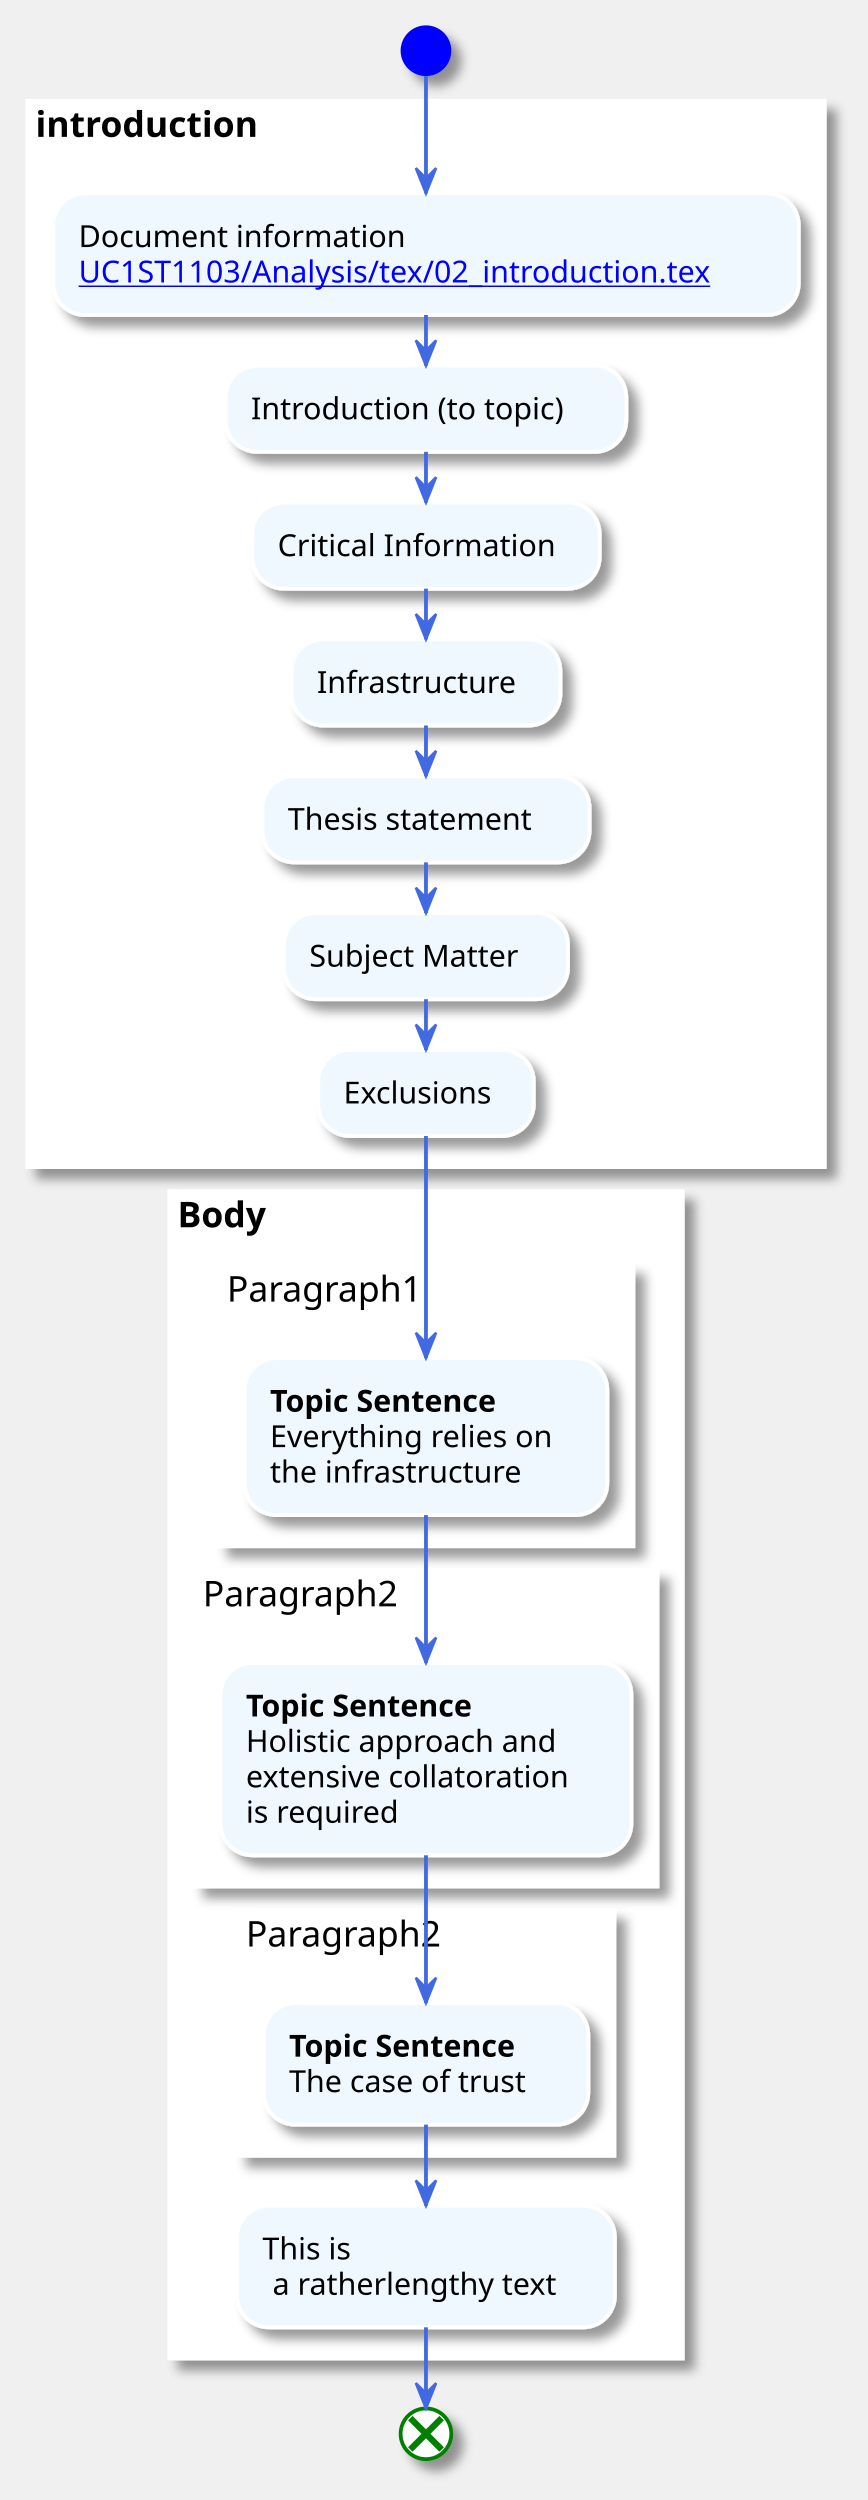
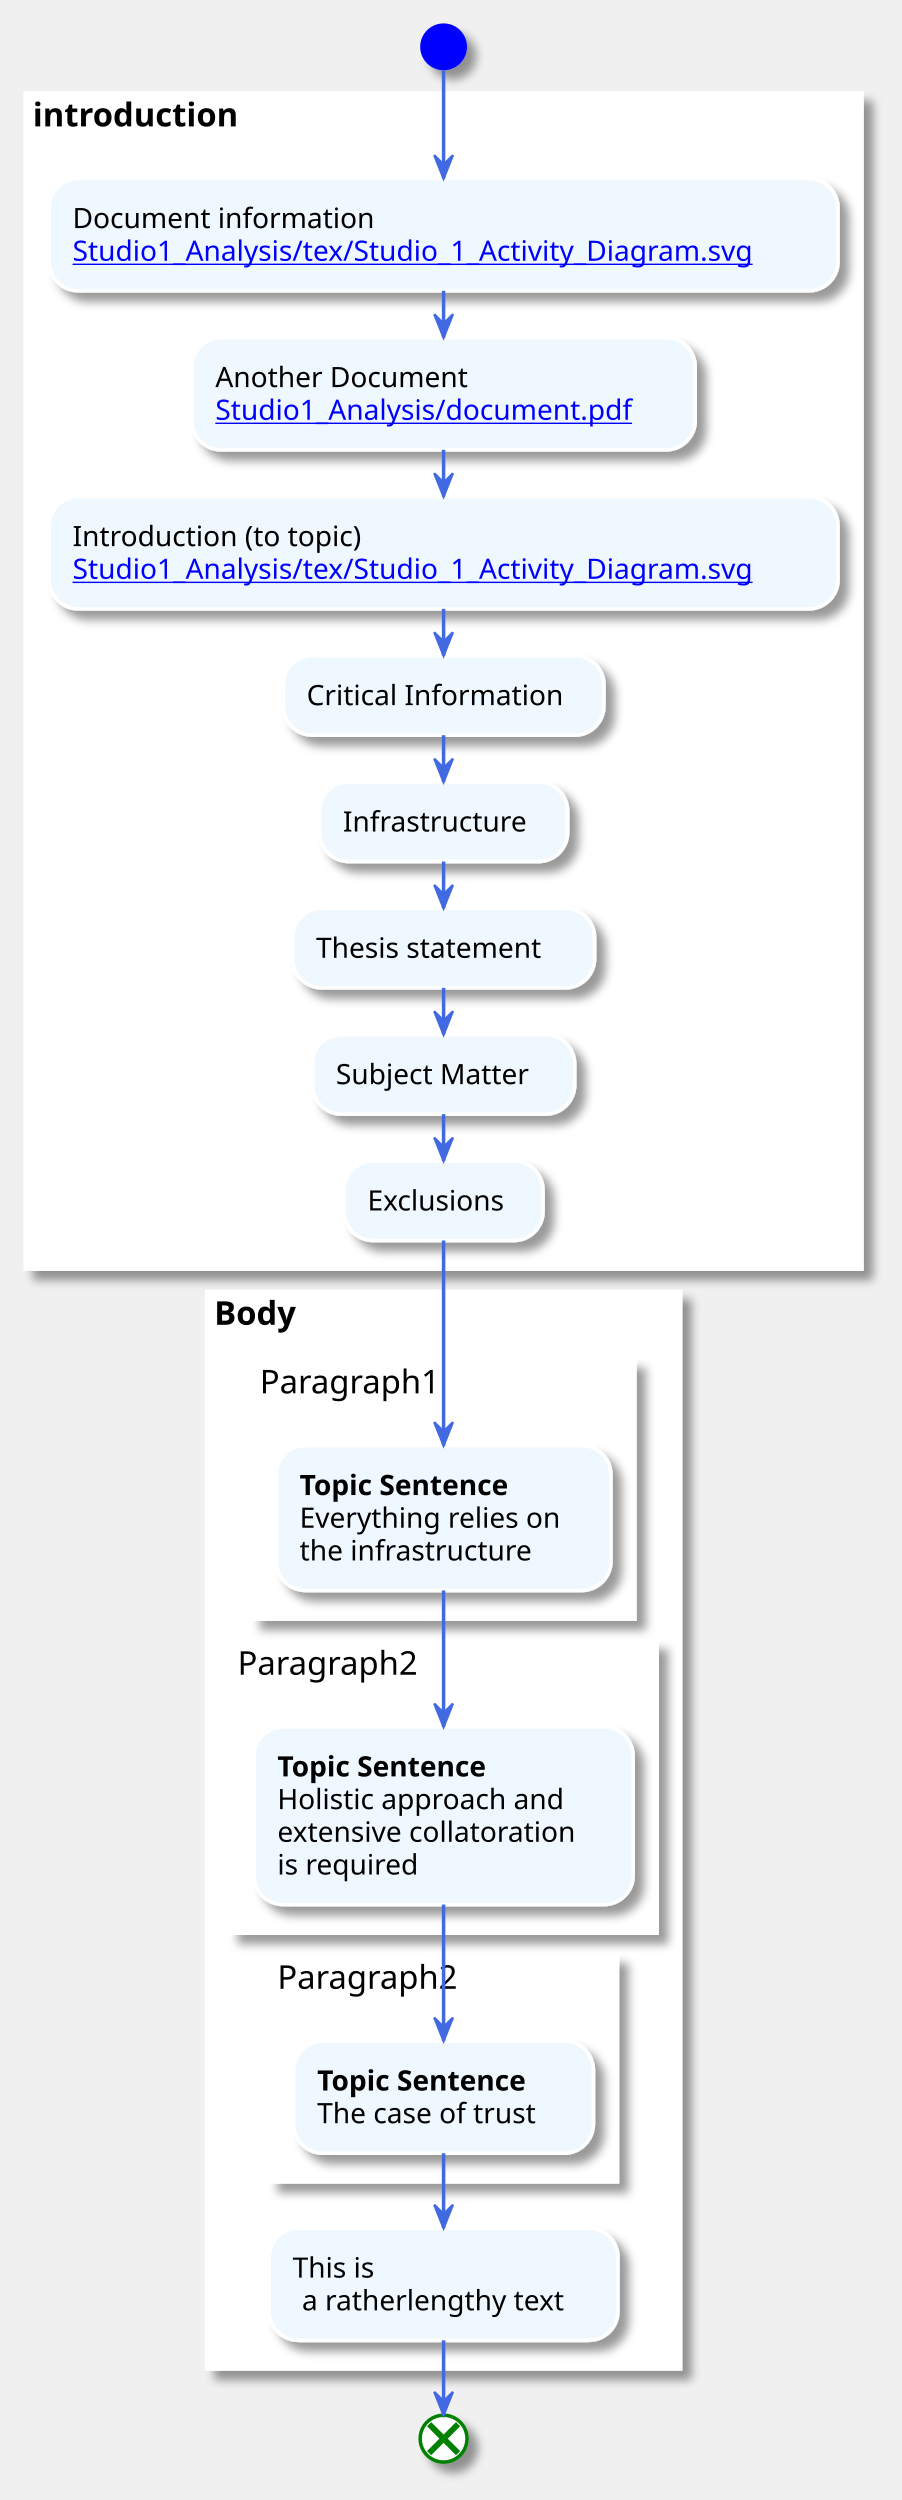
- <svg xmlns="http://www.w3.org/2000/svg" xmlns:xlink="http://www.w3.org/1999/xlink" contentScriptType="application/ecmascript" contentStyleType="text/css" height="986px" preserveAspectRatio="none" style="width:342px;height:986px;" version="1.1" viewBox="0 0 342 986" width="342px" zoomAndPan="magnify">
+ <svg xmlns="http://www.w3.org/2000/svg" xmlns:xlink="http://www.w3.org/1999/xlink" contentScriptType="application/ecmascript" contentStyleType="text/css" height="1068px" preserveAspectRatio="none" style="width:385px;height:1068px;" version="1.1" viewBox="0 0 385 1068" width="385px" zoomAndPan="magnify">
  <defs>
-     <filter height="300%" id="f1gajxi4lj4a0a" width="300%" x="-1" y="-1">
+     <filter height="300%" id="f1ruqzce7bqid" width="300%" x="-1" y="-1">
      <feGaussianBlur result="blurOut" stdDeviation="2.0" />
      <feColorMatrix in="blurOut" result="blurOut2" type="matrix" values="0 0 0 0 0 0 0 0 0 0 0 0 0 0 0 0 0 0 .4 0" />
      <feOffset dx="4.0" dy="4.0" in="blurOut2" result="blurOut3" />
      <feBlend in="SourceGraphic" in2="blurOut3" mode="normal" />
    </filter>
  </defs>
  <g>
-     <ellipse cx="168" cy="20" fill="#0000FF" filter="url(#f1gajxi4lj4a0a)" rx="10" ry="10" style="stroke:none;stroke-width:1.0;" />
-     <rect fill="#FFFFFF" filter="url(#f1gajxi4lj4a0a)" height="420.047" style="stroke:#FFFFFF;stroke-width:2.0;" width="314" x="11" y="40" />
+     <ellipse cx="189.5" cy="20" fill="#0000FF" filter="url(#f1ruqzce7bqid)" rx="10" ry="10" style="stroke:none;stroke-width:1.0;" />
+     <rect fill="#FFFFFF" filter="url(#f1ruqzce7bqid)" height="501.953" style="stroke:#FFFFFF;stroke-width:2.0;" width="357" x="11" y="40" />
    <path d="M117,40 L117,49.297 L107,59.297 L11,59.297 " fill="none" style="stroke:#FFFFFF;stroke-width:2.0;" />
    <text fill="#000000" font-family="sans-serif" font-size="14" font-weight="bold" lengthAdjust="spacing" textLength="96" x="14" y="53.995">introduction</text>
-     <rect fill="#F0F8FF" filter="url(#f1gajxi4lj4a0a)" height="47.938" rx="12.5" ry="12.5" style="stroke:#FFFFFF;stroke-width:1.5;" width="294" x="21" y="76.297" />
+     <rect fill="#F0F8FF" filter="url(#f1ruqzce7bqid)" height="47.938" rx="12.5" ry="12.5" style="stroke:#FFFFFF;stroke-width:1.5;" width="337" x="21" y="76.297" />
    <text fill="#000000" font-family="sans-serif" font-size="12" lengthAdjust="spacing" textLength="139" x="31" y="97.436">Document information</text>
-     <a href="UC1ST1103/Analysis/tex/02_introduction.tex" target="_top" title="UC1ST1103/Analysis/tex/02_introduction.tex" xlink:actuate="onRequest" xlink:href="UC1ST1103/Analysis/tex/02_introduction.tex" xlink:show="new" xlink:title="UC1ST1103/Analysis/tex/02_introduction.tex" xlink:type="simple">
-       <text fill="#0000FF" font-family="sans-serif" font-size="12" lengthAdjust="spacing" text-decoration="underline" textLength="274" x="31" y="111.404">UC1ST1103/Analysis/tex/02_introduction.tex</text>
+     <a href="Studio1_Analysis/tex/Studio_1_Activity_Diagram.svg" target="_top" title="Studio1_Analysis/tex/Studio_1_Activity_Diagram.svg" xlink:actuate="onRequest" xlink:href="Studio1_Analysis/tex/Studio_1_Activity_Diagram.svg" xlink:show="new" xlink:title="Studio1_Analysis/tex/Studio_1_Activity_Diagram.svg" xlink:type="simple">
+       <text fill="#0000FF" font-family="sans-serif" font-size="12" lengthAdjust="spacing" text-decoration="underline" textLength="317" x="31" y="111.404">Studio1_Analysis/tex/Studio_1_Activity_Diagram.svg</text>
    </a>
-     <rect fill="#F0F8FF" filter="url(#f1gajxi4lj4a0a)" height="33.969" rx="12.5" ry="12.5" style="stroke:#FFFFFF;stroke-width:1.5;" width="158" x="89" y="144.234" />
-     <text fill="#000000" font-family="sans-serif" font-size="12" lengthAdjust="spacing" textLength="138" x="99" y="165.373">Introduction (to topic)</text>
-     <rect fill="#F0F8FF" filter="url(#f1gajxi4lj4a0a)" height="33.969" rx="12.5" ry="12.5" style="stroke:#FFFFFF;stroke-width:1.5;" width="137" x="99.5" y="198.203" />
-     <text fill="#000000" font-family="sans-serif" font-size="12" lengthAdjust="spacing" textLength="117" x="109.5" y="219.342">Critical Information</text>
-     <rect fill="#F0F8FF" filter="url(#f1gajxi4lj4a0a)" height="33.969" rx="12.5" ry="12.5" style="stroke:#FFFFFF;stroke-width:1.5;" width="106" x="115" y="252.172" />
-     <text fill="#000000" font-family="sans-serif" font-size="12" lengthAdjust="spacing" textLength="86" x="125" y="273.31">Infrastructure</text>
-     <rect fill="#F0F8FF" filter="url(#f1gajxi4lj4a0a)" height="33.969" rx="12.5" ry="12.5" style="stroke:#FFFFFF;stroke-width:1.5;" width="129" x="103.5" y="306.141" />
-     <text fill="#000000" font-family="sans-serif" font-size="12" lengthAdjust="spacing" textLength="109" x="113.5" y="327.279">Thesis statement</text>
-     <rect fill="#F0F8FF" filter="url(#f1gajxi4lj4a0a)" height="33.969" rx="12.5" ry="12.5" style="stroke:#FFFFFF;stroke-width:1.5;" width="112" x="112" y="360.109" />
-     <text fill="#000000" font-family="sans-serif" font-size="12" lengthAdjust="spacing" textLength="92" x="122" y="381.248">Subject Matter</text>
-     <rect fill="#F0F8FF" filter="url(#f1gajxi4lj4a0a)" height="33.969" rx="12.5" ry="12.5" style="stroke:#FFFFFF;stroke-width:1.5;" width="85" x="125.5" y="414.078" />
-     <text fill="#000000" font-family="sans-serif" font-size="12" lengthAdjust="spacing" textLength="65" x="135.5" y="435.217">Exclusions</text>
-     <rect fill="#FFFFFF" filter="url(#f1gajxi4lj4a0a)" height="459.844" style="stroke:#FFFFFF;stroke-width:2.0;" width="202" x="67" y="470.047" />
-     <path d="M116,470.047 L116,479.344 L106,489.344 L67,489.344 " fill="none" style="stroke:#FFFFFF;stroke-width:2.0;" />
-     <text fill="#000000" font-family="sans-serif" font-size="14" font-weight="bold" lengthAdjust="spacing" textLength="39" x="70" y="484.042">Body</text>
-     <rect fill="#FFFFFF" filter="url(#f1gajxi4lj4a0a)" height="110.203" style="stroke:#FFFFFF;stroke-width:2.0;" width="163" x="86.5" y="499.344" />
-     <path d="M175.5,499.344 L175.5,508.641 L165.5,518.641 L86.5,518.641 " fill="none" style="stroke:#FFFFFF;stroke-width:2.0;" />
-     <text fill="#000000" font-family="sans-serif" font-size="14" lengthAdjust="spacing" textLength="79" x="89.5" y="513.339">Paragraph1</text>
-     <rect fill="#F0F8FF" filter="url(#f1gajxi4lj4a0a)" height="61.906" rx="12.5" ry="12.5" style="stroke:#FFFFFF;stroke-width:1.5;" width="143" x="96.5" y="535.641" />
-     <text fill="#000000" font-family="sans-serif" font-size="12" font-weight="bold" lengthAdjust="spacing" textLength="108" x="106.5" y="556.779">Topic Sentence</text>
-     <text fill="#000000" font-family="sans-serif" font-size="12" lengthAdjust="spacing" textLength="123" x="106.5" y="570.748">Everything relies on</text>
-     <text fill="#000000" font-family="sans-serif" font-size="12" lengthAdjust="spacing" textLength="111" x="106.5" y="584.717">the infrastructure</text>
-     <rect fill="#FFFFFF" filter="url(#f1gajxi4lj4a0a)" height="124.172" style="stroke:#FFFFFF;stroke-width:2.0;" width="182" x="77" y="619.547" />
-     <path d="M166,619.547 L166,628.844 L156,638.844 L77,638.844 " fill="none" style="stroke:#FFFFFF;stroke-width:2.0;" />
-     <text fill="#000000" font-family="sans-serif" font-size="14" lengthAdjust="spacing" textLength="79" x="80" y="633.542">Paragraph2</text>
-     <rect fill="#F0F8FF" filter="url(#f1gajxi4lj4a0a)" height="75.875" rx="12.5" ry="12.5" style="stroke:#FFFFFF;stroke-width:1.5;" width="162" x="87" y="655.844" />
-     <text fill="#000000" font-family="sans-serif" font-size="12" font-weight="bold" lengthAdjust="spacing" textLength="108" x="97" y="676.982">Topic Sentence</text>
-     <text fill="#000000" font-family="sans-serif" font-size="12" lengthAdjust="spacing" textLength="137" x="97" y="690.951">Holistic approach and</text>
-     <text fill="#000000" font-family="sans-serif" font-size="12" lengthAdjust="spacing" textLength="142" x="97" y="704.92">extensive collatoration</text>
-     <text fill="#000000" font-family="sans-serif" font-size="12" lengthAdjust="spacing" textLength="67" x="97" y="718.889">is required</text>
-     <rect fill="#FFFFFF" filter="url(#f1gajxi4lj4a0a)" height="96.234" style="stroke:#FFFFFF;stroke-width:2.0;" width="148" x="94" y="753.719" />
-     <path d="M183,753.719 L183,763.016 L173,773.016 L94,773.016 " fill="none" style="stroke:#FFFFFF;stroke-width:2.0;" />
-     <text fill="#000000" font-family="sans-serif" font-size="14" lengthAdjust="spacing" textLength="79" x="97" y="767.714">Paragraph2</text>
-     <rect fill="#F0F8FF" filter="url(#f1gajxi4lj4a0a)" height="47.938" rx="12.5" ry="12.5" style="stroke:#FFFFFF;stroke-width:1.5;" width="128" x="104" y="790.016" />
-     <text fill="#000000" font-family="sans-serif" font-size="12" font-weight="bold" lengthAdjust="spacing" textLength="108" x="114" y="811.154">Topic Sentence</text>
-     <text fill="#000000" font-family="sans-serif" font-size="12" lengthAdjust="spacing" textLength="107" x="114" y="825.123">The case of trust</text>
-     <rect fill="#F0F8FF" filter="url(#f1gajxi4lj4a0a)" height="47.938" rx="12.5" ry="12.5" style="stroke:#FFFFFF;stroke-width:1.5;" width="149" x="93.5" y="869.953" />
-     <text fill="#000000" font-family="sans-serif" font-size="12" lengthAdjust="spacing" textLength="39" x="103.5" y="891.092">This is</text>
-     <text fill="#000000" font-family="sans-serif" font-size="12" lengthAdjust="spacing" textLength="125" x="107.5" y="905.061">a ratherlengthy text</text>
-     <ellipse cx="168" cy="959.891" fill="#FFFFFF" filter="url(#f1gajxi4lj4a0a)" rx="10" ry="10" style="stroke:#008000;stroke-width:1.5;" />
-     <line style="stroke:#008000;stroke-width:2.5;" x1="161.813" x2="174.187" y1="953.703" y2="966.078" />
-     <line style="stroke:#008000;stroke-width:2.5;" x1="174.187" x2="161.813" y1="953.703" y2="966.078" />
-     <line style="stroke:#4169E1;stroke-width:1.5;" x1="168" x2="168" y1="124.234" y2="144.234" />
-     <polygon fill="#4169E1" points="164,134.234,168,144.234,172,134.234,168,138.234" style="stroke:#4169E1;stroke-width:1.0;" />
-     <line style="stroke:#4169E1;stroke-width:1.5;" x1="168" x2="168" y1="178.203" y2="198.203" />
-     <polygon fill="#4169E1" points="164,188.203,168,198.203,172,188.203,168,192.203" style="stroke:#4169E1;stroke-width:1.0;" />
-     <line style="stroke:#4169E1;stroke-width:1.5;" x1="168" x2="168" y1="232.172" y2="252.172" />
-     <polygon fill="#4169E1" points="164,242.172,168,252.172,172,242.172,168,246.172" style="stroke:#4169E1;stroke-width:1.0;" />
-     <line style="stroke:#4169E1;stroke-width:1.5;" x1="168" x2="168" y1="286.141" y2="306.141" />
-     <polygon fill="#4169E1" points="164,296.141,168,306.141,172,296.141,168,300.141" style="stroke:#4169E1;stroke-width:1.0;" />
-     <line style="stroke:#4169E1;stroke-width:1.5;" x1="168" x2="168" y1="340.109" y2="360.109" />
-     <polygon fill="#4169E1" points="164,350.109,168,360.109,172,350.109,168,354.109" style="stroke:#4169E1;stroke-width:1.0;" />
-     <line style="stroke:#4169E1;stroke-width:1.5;" x1="168" x2="168" y1="394.078" y2="414.078" />
-     <polygon fill="#4169E1" points="164,404.078,168,414.078,172,404.078,168,408.078" style="stroke:#4169E1;stroke-width:1.0;" />
-     <line style="stroke:#4169E1;stroke-width:1.5;" x1="168" x2="168" y1="30" y2="76.297" />
-     <polygon fill="#4169E1" points="164,66.297,168,76.297,172,66.297,168,70.297" style="stroke:#4169E1;stroke-width:1.0;" />
-     <line style="stroke:#4169E1;stroke-width:1.5;" x1="168" x2="168" y1="597.547" y2="655.844" />
-     <polygon fill="#4169E1" points="164,645.844,168,655.844,172,645.844,168,649.844" style="stroke:#4169E1;stroke-width:1.0;" />
-     <line style="stroke:#4169E1;stroke-width:1.5;" x1="168" x2="168" y1="731.719" y2="790.016" />
-     <polygon fill="#4169E1" points="164,780.016,168,790.016,172,780.016,168,784.016" style="stroke:#4169E1;stroke-width:1.0;" />
-     <line style="stroke:#4169E1;stroke-width:1.5;" x1="168" x2="168" y1="837.953" y2="869.953" />
-     <polygon fill="#4169E1" points="164,859.953,168,869.953,172,859.953,168,863.953" style="stroke:#4169E1;stroke-width:1.0;" />
-     <line style="stroke:#4169E1;stroke-width:1.5;" x1="168" x2="168" y1="448.047" y2="535.641" />
-     <polygon fill="#4169E1" points="164,525.641,168,535.641,172,525.641,168,529.641" style="stroke:#4169E1;stroke-width:1.0;" />
-     <line style="stroke:#4169E1;stroke-width:1.5;" x1="168" x2="168" y1="917.891" y2="949.891" />
-     <polygon fill="#4169E1" points="164,939.891,168,949.891,172,939.891,168,943.891" style="stroke:#4169E1;stroke-width:1.0;" />
+     <rect fill="#F0F8FF" filter="url(#f1ruqzce7bqid)" height="47.938" rx="12.5" ry="12.5" style="stroke:#FFFFFF;stroke-width:1.5;" width="215" x="82" y="144.234" />
+     <text fill="#000000" font-family="sans-serif" font-size="12" lengthAdjust="spacing" textLength="118" x="92" y="165.373">Another Document</text>
+     <a href="Studio1_Analysis/document.pdf" target="_top" title="Studio1_Analysis/document.pdf" xlink:actuate="onRequest" xlink:href="Studio1_Analysis/document.pdf" xlink:show="new" xlink:title="Studio1_Analysis/document.pdf" xlink:type="simple">
+       <text fill="#0000FF" font-family="sans-serif" font-size="12" lengthAdjust="spacing" text-decoration="underline" textLength="195" x="92" y="179.342">Studio1_Analysis/document.pdf</text>
+     </a>
+     <rect fill="#F0F8FF" filter="url(#f1ruqzce7bqid)" height="47.938" rx="12.5" ry="12.5" style="stroke:#FFFFFF;stroke-width:1.5;" width="337" x="21" y="212.172" />
+     <text fill="#000000" font-family="sans-serif" font-size="12" lengthAdjust="spacing" textLength="138" x="31" y="233.31">Introduction (to topic)</text>
+     <a href="Studio1_Analysis/tex/Studio_1_Activity_Diagram.svg" target="_top" title="Studio1_Analysis/tex/Studio_1_Activity_Diagram.svg" xlink:actuate="onRequest" xlink:href="Studio1_Analysis/tex/Studio_1_Activity_Diagram.svg" xlink:show="new" xlink:title="Studio1_Analysis/tex/Studio_1_Activity_Diagram.svg" xlink:type="simple">
+       <text fill="#0000FF" font-family="sans-serif" font-size="12" lengthAdjust="spacing" text-decoration="underline" textLength="317" x="31" y="247.279">Studio1_Analysis/tex/Studio_1_Activity_Diagram.svg</text>
+     </a>
+     <rect fill="#F0F8FF" filter="url(#f1ruqzce7bqid)" height="33.969" rx="12.5" ry="12.5" style="stroke:#FFFFFF;stroke-width:1.5;" width="137" x="121" y="280.109" />
+     <text fill="#000000" font-family="sans-serif" font-size="12" lengthAdjust="spacing" textLength="117" x="131" y="301.248">Critical Information</text>
+     <rect fill="#F0F8FF" filter="url(#f1ruqzce7bqid)" height="33.969" rx="12.5" ry="12.5" style="stroke:#FFFFFF;stroke-width:1.5;" width="106" x="136.5" y="334.078" />
+     <text fill="#000000" font-family="sans-serif" font-size="12" lengthAdjust="spacing" textLength="86" x="146.5" y="355.217">Infrastructure</text>
+     <rect fill="#F0F8FF" filter="url(#f1ruqzce7bqid)" height="33.969" rx="12.5" ry="12.5" style="stroke:#FFFFFF;stroke-width:1.5;" width="129" x="125" y="388.047" />
+     <text fill="#000000" font-family="sans-serif" font-size="12" lengthAdjust="spacing" textLength="109" x="135" y="409.185">Thesis statement</text>
+     <rect fill="#F0F8FF" filter="url(#f1ruqzce7bqid)" height="33.969" rx="12.5" ry="12.5" style="stroke:#FFFFFF;stroke-width:1.5;" width="112" x="133.5" y="442.016" />
+     <text fill="#000000" font-family="sans-serif" font-size="12" lengthAdjust="spacing" textLength="92" x="143.5" y="463.154">Subject Matter</text>
+     <rect fill="#F0F8FF" filter="url(#f1ruqzce7bqid)" height="33.969" rx="12.5" ry="12.5" style="stroke:#FFFFFF;stroke-width:1.5;" width="85" x="147" y="495.984" />
+     <text fill="#000000" font-family="sans-serif" font-size="12" lengthAdjust="spacing" textLength="65" x="157" y="517.123">Exclusions</text>
+     <rect fill="#FFFFFF" filter="url(#f1ruqzce7bqid)" height="459.844" style="stroke:#FFFFFF;stroke-width:2.0;" width="202" x="88.5" y="551.953" />
+     <path d="M137.5,551.953 L137.5,561.25 L127.5,571.25 L88.5,571.25 " fill="none" style="stroke:#FFFFFF;stroke-width:2.0;" />
+     <text fill="#000000" font-family="sans-serif" font-size="14" font-weight="bold" lengthAdjust="spacing" textLength="39" x="91.5" y="565.948">Body</text>
+     <rect fill="#FFFFFF" filter="url(#f1ruqzce7bqid)" height="110.203" style="stroke:#FFFFFF;stroke-width:2.0;" width="163" x="108" y="581.25" />
+     <path d="M197,581.25 L197,590.547 L187,600.547 L108,600.547 " fill="none" style="stroke:#FFFFFF;stroke-width:2.0;" />
+     <text fill="#000000" font-family="sans-serif" font-size="14" lengthAdjust="spacing" textLength="79" x="111" y="595.245">Paragraph1</text>
+     <rect fill="#F0F8FF" filter="url(#f1ruqzce7bqid)" height="61.906" rx="12.5" ry="12.5" style="stroke:#FFFFFF;stroke-width:1.5;" width="143" x="118" y="617.547" />
+     <text fill="#000000" font-family="sans-serif" font-size="12" font-weight="bold" lengthAdjust="spacing" textLength="108" x="128" y="638.686">Topic Sentence</text>
+     <text fill="#000000" font-family="sans-serif" font-size="12" lengthAdjust="spacing" textLength="123" x="128" y="652.654">Everything relies on</text>
+     <text fill="#000000" font-family="sans-serif" font-size="12" lengthAdjust="spacing" textLength="111" x="128" y="666.623">the infrastructure</text>
+     <rect fill="#FFFFFF" filter="url(#f1ruqzce7bqid)" height="124.172" style="stroke:#FFFFFF;stroke-width:2.0;" width="182" x="98.5" y="701.453" />
+     <path d="M187.5,701.453 L187.5,710.75 L177.5,720.75 L98.5,720.75 " fill="none" style="stroke:#FFFFFF;stroke-width:2.0;" />
+     <text fill="#000000" font-family="sans-serif" font-size="14" lengthAdjust="spacing" textLength="79" x="101.5" y="715.448">Paragraph2</text>
+     <rect fill="#F0F8FF" filter="url(#f1ruqzce7bqid)" height="75.875" rx="12.5" ry="12.5" style="stroke:#FFFFFF;stroke-width:1.5;" width="162" x="108.5" y="737.75" />
+     <text fill="#000000" font-family="sans-serif" font-size="12" font-weight="bold" lengthAdjust="spacing" textLength="108" x="118.5" y="758.889">Topic Sentence</text>
+     <text fill="#000000" font-family="sans-serif" font-size="12" lengthAdjust="spacing" textLength="137" x="118.5" y="772.857">Holistic approach and</text>
+     <text fill="#000000" font-family="sans-serif" font-size="12" lengthAdjust="spacing" textLength="142" x="118.5" y="786.826">extensive collatoration</text>
+     <text fill="#000000" font-family="sans-serif" font-size="12" lengthAdjust="spacing" textLength="67" x="118.5" y="800.795">is required</text>
+     <rect fill="#FFFFFF" filter="url(#f1ruqzce7bqid)" height="96.234" style="stroke:#FFFFFF;stroke-width:2.0;" width="148" x="115.5" y="835.625" />
+     <path d="M204.5,835.625 L204.5,844.922 L194.5,854.922 L115.5,854.922 " fill="none" style="stroke:#FFFFFF;stroke-width:2.0;" />
+     <text fill="#000000" font-family="sans-serif" font-size="14" lengthAdjust="spacing" textLength="79" x="118.5" y="849.62">Paragraph2</text>
+     <rect fill="#F0F8FF" filter="url(#f1ruqzce7bqid)" height="47.938" rx="12.5" ry="12.5" style="stroke:#FFFFFF;stroke-width:1.5;" width="128" x="125.5" y="871.922" />
+     <text fill="#000000" font-family="sans-serif" font-size="12" font-weight="bold" lengthAdjust="spacing" textLength="108" x="135.5" y="893.061">Topic Sentence</text>
+     <text fill="#000000" font-family="sans-serif" font-size="12" lengthAdjust="spacing" textLength="107" x="135.5" y="907.029">The case of trust</text>
+     <rect fill="#F0F8FF" filter="url(#f1ruqzce7bqid)" height="47.938" rx="12.5" ry="12.5" style="stroke:#FFFFFF;stroke-width:1.5;" width="149" x="115" y="951.859" />
+     <text fill="#000000" font-family="sans-serif" font-size="12" lengthAdjust="spacing" textLength="39" x="125" y="972.998">This is</text>
+     <text fill="#000000" font-family="sans-serif" font-size="12" lengthAdjust="spacing" textLength="125" x="129" y="986.967">a ratherlengthy text</text>
+     <ellipse cx="189.5" cy="1041.797" fill="#FFFFFF" filter="url(#f1ruqzce7bqid)" rx="10" ry="10" style="stroke:#008000;stroke-width:1.5;" />
+     <line style="stroke:#008000;stroke-width:2.5;" x1="183.313" x2="195.687" y1="1035.61" y2="1047.984" />
+     <line style="stroke:#008000;stroke-width:2.5;" x1="195.687" x2="183.313" y1="1035.61" y2="1047.984" />
+     <line style="stroke:#4169E1;stroke-width:1.5;" x1="189.5" x2="189.5" y1="124.234" y2="144.234" />
+     <polygon fill="#4169E1" points="185.5,134.234,189.5,144.234,193.5,134.234,189.5,138.234" style="stroke:#4169E1;stroke-width:1.0;" />
+     <line style="stroke:#4169E1;stroke-width:1.5;" x1="189.5" x2="189.5" y1="192.172" y2="212.172" />
+     <polygon fill="#4169E1" points="185.5,202.172,189.5,212.172,193.5,202.172,189.5,206.172" style="stroke:#4169E1;stroke-width:1.0;" />
+     <line style="stroke:#4169E1;stroke-width:1.5;" x1="189.5" x2="189.5" y1="260.109" y2="280.109" />
+     <polygon fill="#4169E1" points="185.5,270.109,189.5,280.109,193.5,270.109,189.5,274.109" style="stroke:#4169E1;stroke-width:1.0;" />
+     <line style="stroke:#4169E1;stroke-width:1.5;" x1="189.5" x2="189.5" y1="314.078" y2="334.078" />
+     <polygon fill="#4169E1" points="185.5,324.078,189.5,334.078,193.5,324.078,189.5,328.078" style="stroke:#4169E1;stroke-width:1.0;" />
+     <line style="stroke:#4169E1;stroke-width:1.5;" x1="189.5" x2="189.5" y1="368.047" y2="388.047" />
+     <polygon fill="#4169E1" points="185.5,378.047,189.5,388.047,193.5,378.047,189.5,382.047" style="stroke:#4169E1;stroke-width:1.0;" />
+     <line style="stroke:#4169E1;stroke-width:1.5;" x1="189.5" x2="189.5" y1="422.016" y2="442.016" />
+     <polygon fill="#4169E1" points="185.5,432.016,189.5,442.016,193.5,432.016,189.5,436.016" style="stroke:#4169E1;stroke-width:1.0;" />
+     <line style="stroke:#4169E1;stroke-width:1.5;" x1="189.5" x2="189.5" y1="475.984" y2="495.984" />
+     <polygon fill="#4169E1" points="185.5,485.984,189.5,495.984,193.5,485.984,189.5,489.984" style="stroke:#4169E1;stroke-width:1.0;" />
+     <line style="stroke:#4169E1;stroke-width:1.5;" x1="189.5" x2="189.5" y1="30" y2="76.297" />
+     <polygon fill="#4169E1" points="185.5,66.297,189.5,76.297,193.5,66.297,189.5,70.297" style="stroke:#4169E1;stroke-width:1.0;" />
+     <line style="stroke:#4169E1;stroke-width:1.5;" x1="189.5" x2="189.5" y1="679.453" y2="737.75" />
+     <polygon fill="#4169E1" points="185.5,727.75,189.5,737.75,193.5,727.75,189.5,731.75" style="stroke:#4169E1;stroke-width:1.0;" />
+     <line style="stroke:#4169E1;stroke-width:1.5;" x1="189.5" x2="189.5" y1="813.625" y2="871.922" />
+     <polygon fill="#4169E1" points="185.5,861.922,189.5,871.922,193.5,861.922,189.5,865.922" style="stroke:#4169E1;stroke-width:1.0;" />
+     <line style="stroke:#4169E1;stroke-width:1.5;" x1="189.5" x2="189.5" y1="919.859" y2="951.859" />
+     <polygon fill="#4169E1" points="185.5,941.859,189.5,951.859,193.5,941.859,189.5,945.859" style="stroke:#4169E1;stroke-width:1.0;" />
+     <line style="stroke:#4169E1;stroke-width:1.5;" x1="189.5" x2="189.5" y1="529.953" y2="617.547" />
+     <polygon fill="#4169E1" points="185.5,607.547,189.5,617.547,193.5,607.547,189.5,611.547" style="stroke:#4169E1;stroke-width:1.0;" />
+     <line style="stroke:#4169E1;stroke-width:1.5;" x1="189.5" x2="189.5" y1="999.797" y2="1031.797" />
+     <polygon fill="#4169E1" points="185.5,1021.797,189.5,1031.797,193.5,1021.797,189.5,1025.797" style="stroke:#4169E1;stroke-width:1.0;" />
  </g>
</svg>
